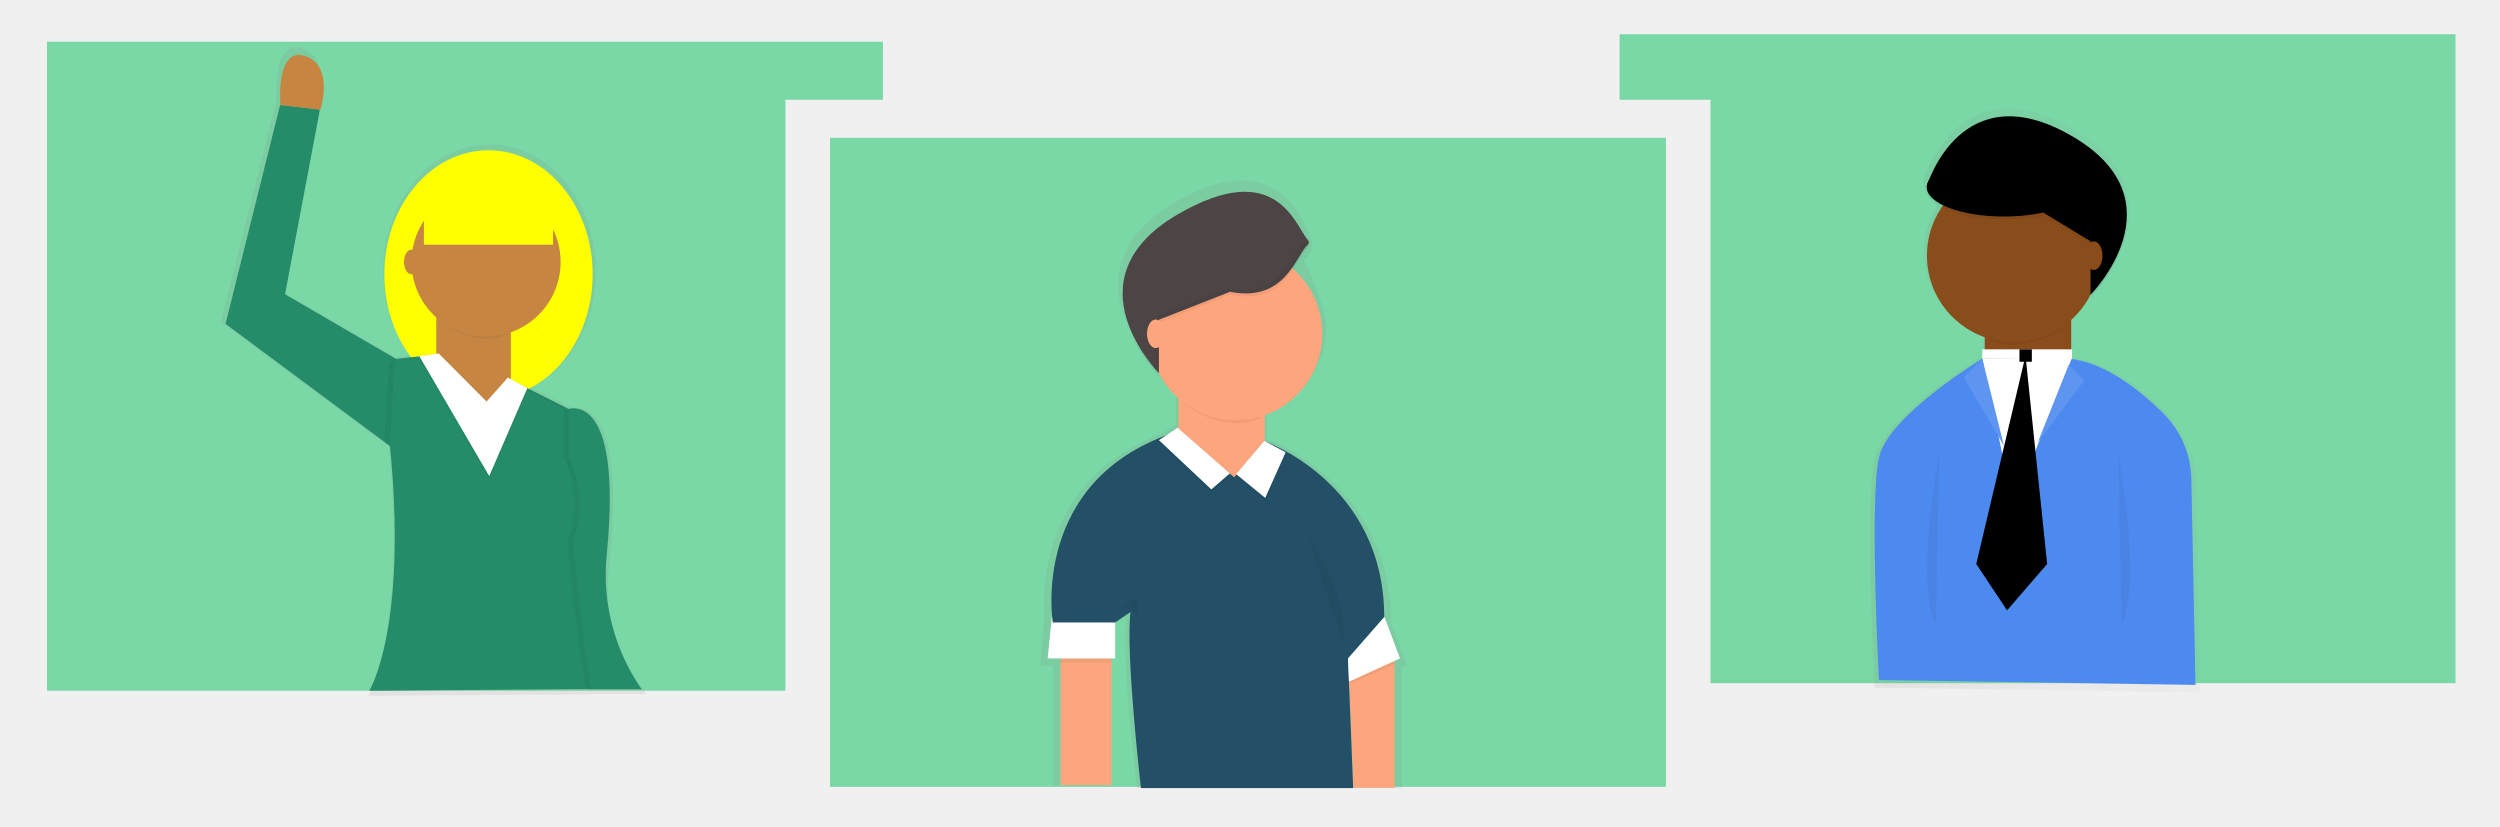
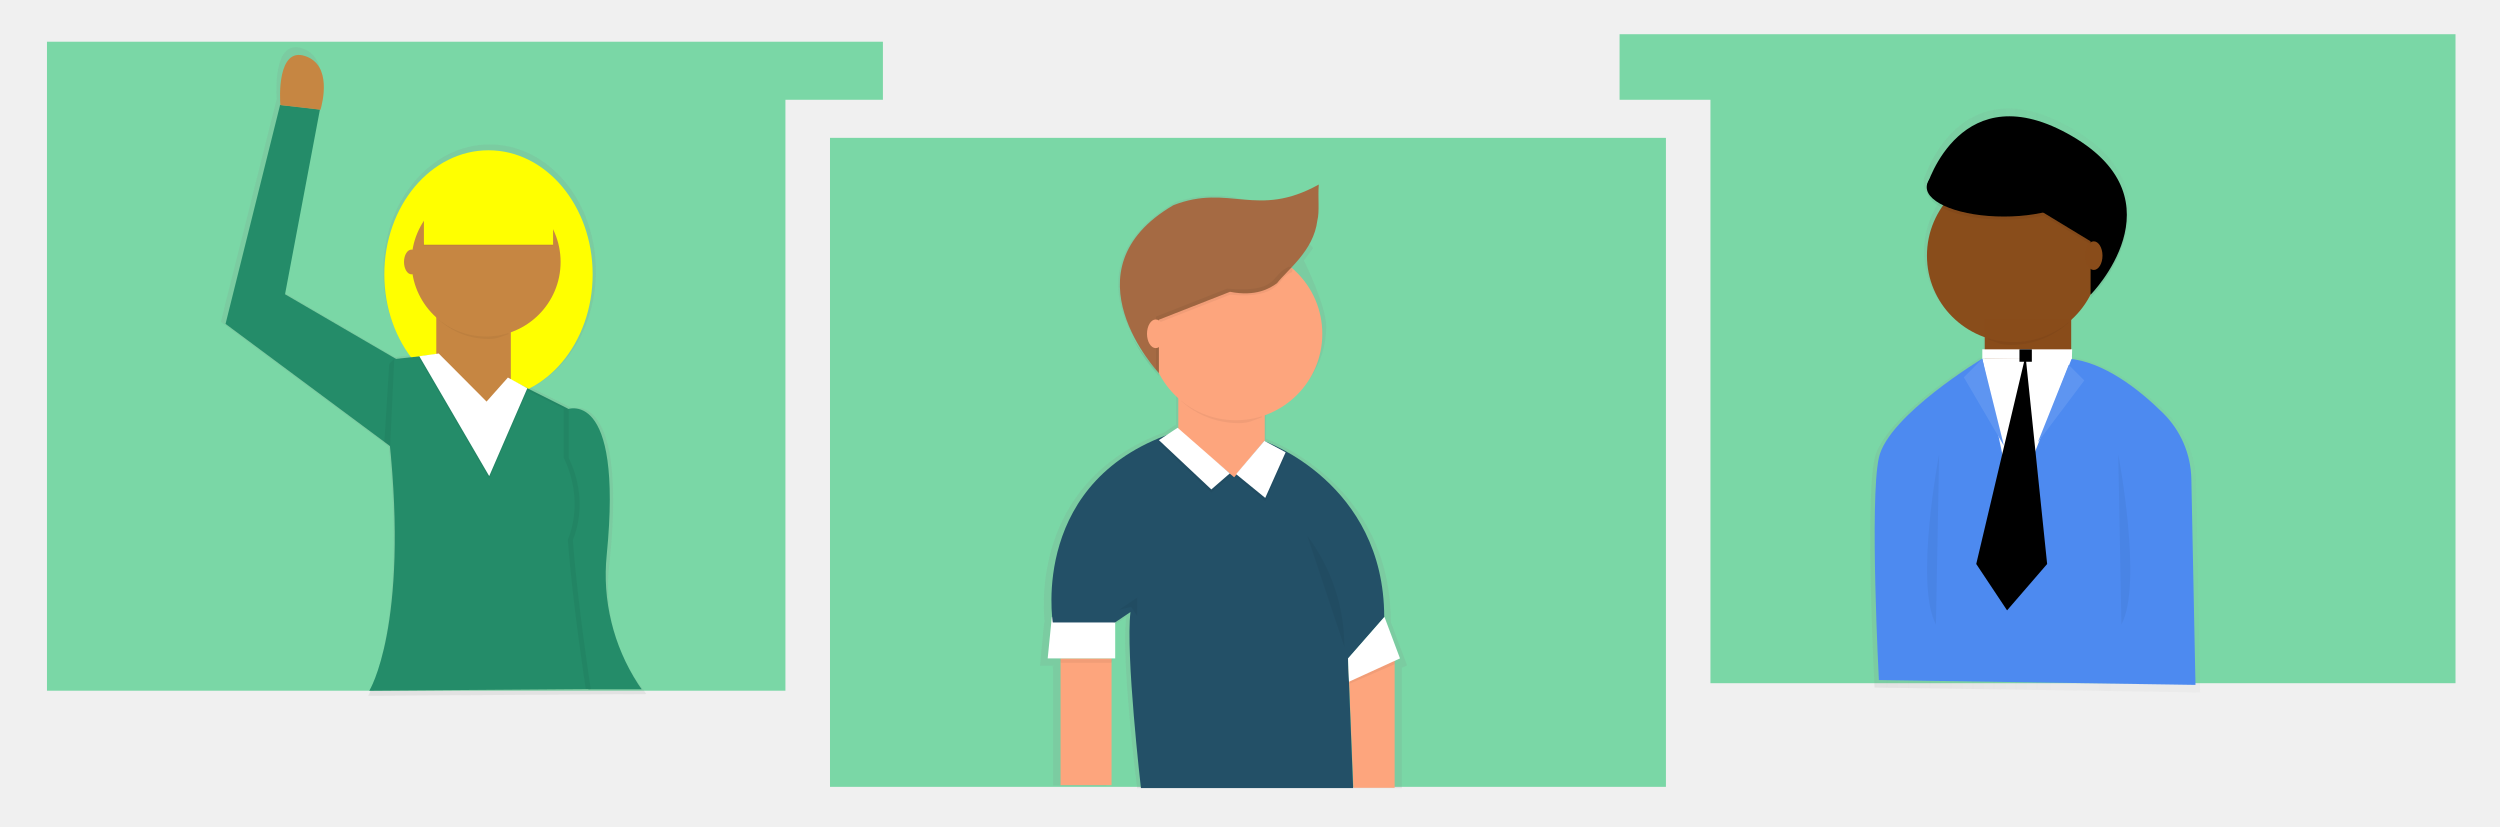
<svg xmlns="http://www.w3.org/2000/svg" version="1.1" id="_x37_47ad91c-18bb-4936-b655-cddf352f94cc" x="0" y="0" viewBox="-1942 2500 1029.7 340.4" xml:space="preserve">
  <defs id="defs91" />
  <style id="style3">.st0{fill:#f0f0f0}.st1{opacity:.5}.st2{fill:#03bd5b}.st4{fill:#fda57d}.st5{enable-background:new}.st5,.st6{opacity:5.000000e-02}.st7{fill:#4d8af0}.st8{fill:#fff}.st11{fill:#3ad29f}.st12{fill:#ff0}</style>
  <path id="path78-0-6" class="st0" d="M-912.3 2500h-381v299.3h381V2500z" />
  <path id="path78-0" class="st0" d="M-1561.8 2502.3h-381v299.3h381v-299.3z" />
  <g id="g4420" transform="translate(-24.526 -24.204)">
    <g id="g18" class="st1">
      <path id="path20" class="st2" d="M-1250.4 2538.3h344.3v267.3h-344.3v-267.3z" />
    </g>
    <g id="g22" class="st1">
      <linearGradient id="path31_1_" gradientUnits="userSpaceOnUse" x1="-1063.622" y1="2829.239" x2="-927.744" y2="2829.239" gradientTransform="translate(-83.556 -140.084)">
        <stop offset="0" stop-color="gray" stop-opacity=".25" id="stop12" />
        <stop offset=".54" stop-color="gray" stop-opacity=".12" id="stop14" />
        <stop offset="1" stop-color="gray" stop-opacity=".1" id="stop16" />
      </linearGradient>
      <path id="path31" d="M-1013 2722.3c-.2-10.5-4.5-20.6-12-28-6.8-6.6-15.8-14.3-25.7-18.9h-.1c-4.2-2-8.6-3.4-13.2-4V2655c3.4-3 6.1-6.6 8.2-10.6v1.3s15.7-15.8 15.3-34.4c.2-11.2-5.1-23.5-23.2-34-41.8-24.4-57.8 11.1-60.9 19.3-.2.4-.3.8-.4 1.2l-.1.4c-.1.4-.1.8 0 1.2v.7c0 2.7 2.3 5.3 6.3 7.3-11.2 16.8-6.8 39.5 10 50.7 2.6 1.7 5.3 3.1 8.2 4.1v10.5l-.8-1.5s-5.6 3.3-12.8 8.5c-12.1 8.6-28.7 22.2-31.2 33.5-4 18 0 94.2 0 94.2l134.1 2-1.7-87.1zm-110.8-119.9l.1.1-.1-.1zm.5.6l.1.1-.1-.1zm.5.5l.1.1-.1-.1zm4.5 3l.1.1-.1-.1zm-3.9-2.4l.2.1-.2-.1zm.6.5l.2.1-.2-.1zm.8.5l.2.2-.2-.2zm.8.5l.3.2-.3-.2zm.8.5l.3.2-.3-.2z" fill="url(#path31_1_)" />
    </g>
    <path id="path33" class="st4" d="M-1100 2655.6h35.6v52.2h-35.6v-52.2z" style="fill:#894c1a;fill-opacity:1" />
    <path id="path35" class="st5" d="M-1098.8 2663.9c3.7 1.3 5.3 2.4 9.5 2.4 8.8 0 17.2-3.2 23.7-9.1v-.4h-33.2v7.1z" />
    <circle id="circle37" class="st4" cx="-1088.2" cy="2629.5" r="35.6" style="opacity:0.99;fill:#894c1a;fill-opacity:1" />
    <ellipse id="ellipse39" cx="-1092.1" cy="2601.3" rx="31.8" ry="12.1" />
    <path id="path41" d="M-1085.7 2605.8l29.3 17.8v22s38.2-38.6-7.6-65.3c-45.8-26.7-59.8 20.4-59.8 20.4s12.6 10.2 38.1 5.1z" />
    <ellipse id="ellipse43" class="st4" cx="-1055.1" cy="2629.5" rx="3.6" ry="5.9" style="fill:#894c1a;fill-opacity:1" />
    <g id="g45" class="st6">
      <path id="path47" d="M-1056.4 2623.6l-19.5-11.8c-5.3 1.1-10.7 1.7-16.1 1.7-17.1 0-31-5.1-31.8-11.6v.7c0 6.7 14.2 12.1 31.8 12.1 5.4 0 10.8-.5 16.2-1.7l19.5 11.8-.1-1.2zm0 22.1v1.3s15.2-15.4 14.9-33.5c-.4 17.4-14.9 32.2-14.9 32.2z" />
    </g>
    <path id="path49" class="st7" d="M-1100.8 2671.8s-38.9 23.4-42.8 40.9c-3.9 17.5 0 91.6 0 91.6l130.4 2-1.7-84.8c-.2-10.3-4.4-20-11.7-27.2-9.7-9.6-24.5-21.3-39.2-22.4l-17.5 33.1-17.5-33.2z" />
    <path id="path51" class="st5" d="M-1118.8 2711.4s-10.2 53.4-1.3 70m75.1-70s10.2 53.4 1.3 70" />
    <path id="path53" class="st8" d="M-1101 2672l37-.6-24.2 61.6-12.8-61z" />
    <path id="path55" class="st8" d="M-1101 2668.1v3.9h36.9l.1-3.9h-37z" />
    <path id="path57" d="M-1085.7 2668.1h5.1v5.1h-5.1v-5.1z" />
    <path id="path59" class="st7" d="M-1101 2672l-7.6 7.6 16.5 28.2-8.9-35.8zm35.6 2.5l6.4 6.4-19.1 25.4 12.7-31.8z" />
    <path id="path61" d="M-1101 2672l-7.6 7.6 16.5 28.2-8.9-35.8zm35.6 2.5l6.4 6.4-19.1 25.4 12.7-31.8z" opacity=".1" fill="#fff" />
    <path id="path63" d="M-1083.2 2670.7l-20.3 85.8 12.7 19.1 16.5-19.1-8.9-85.8z" />
  </g>
  <g id="g142" transform="matrix(-1 0 0 1 -1197.85 -63.316)" class="st1">
    <path id="path144" class="st2" d="M380.5 2580.5h344.3v267.3H380.5v-267.3z" style="fill:#03bd5b;fill-opacity:1" />
  </g>
  <g id="g5008">
    <g id="g146" transform="matrix(-1 0 0 1 -1197.85 -63.316)" class="st1">
      <linearGradient id="path155_1_" gradientUnits="userSpaceOnUse" x1="2201.22" y1="2895.533" x2="2376.52" y2="2895.533" gradientTransform="matrix(-1 0 0 1 2679.12 -179.196)">
        <stop offset="0" stop-color="gray" stop-opacity=".25" id="stop40" />
        <stop offset=".54" stop-color="gray" stop-opacity=".12" id="stop42" />
        <stop offset="1" stop-color="gray" stop-opacity=".1" id="stop44" />
      </linearGradient>
      <path id="path155" d="M584 2747.4l1-.8 1.4-1.1 66.8-49.6-23-91.8v-.3c.2-2.8 1.3-24.5-10.5-20.6-11.4 3.8-7.2 19.8-6.4 22.5l.1.4 14.6 77.2-46.4 27.1-6.4-.7c7.3-10.1 11.2-22.2 11.1-34.7 0-28.8-19.6-52.2-43.8-52.2-24.2 0-43.8 23.3-43.8 52.2 0 21.6 11 40.1 26.7 48l-16.6 8.3v.1c-4.8-1-22.8-.7-15.5 65.6 1.8 16.1-2 32.2-10.8 45.8l-4.6 6.4 114.3.7h.3c.2.1-16-25.9-8.5-102.5z" fill="url(#path155_1_)" />
    </g>
    <path id="path157" class="st11" d="M-1708.8 2668.7s23.6-10.2 16.7 59.8c-1.9 18.7 2.7 37.4 12.9 53.2l1.5 2.2h-21.9l-16.5-17.5 7.3-97.7zm-117.9-125.2v-.3l16.5 1.9-.1.4-14.3 75.7 49.1 28.6-2 36.8-71.6-53.2 22.4-89.9z" style="fill:#248c69;fill-opacity:1" />
    <ellipse id="ellipse159" class="st12" cx="-1740.8" cy="2613" rx="42.9" ry="51.1" />
    <path id="path161" class="st4" d="M-1731.6 2630.4h-30.7v45h30.7v-45z" style="fill:#c68642;fill-opacity:1" />
    <path id="path163" class="st11" d="M-1740.8 2668.3l8.2-12.3 24.5 12.3v20.3s8.9 15.7 1.7 33.8c2 26.6 7.4 61.4 7.4 61.4l-90.9.7s16.4-26.2 8.2-103.9l2-32.7 18.4-2 20.5 22.4z" style="fill:#248c69;fill-opacity:1" />
    <path id="path165" class="st5" d="M-1779.6 2647.8l-2.1 2.1-2 32.2 2.4 1.8 1.7-36.1zm47-10.2c-3.2 1.1-4.6 2-8.2 2-7.6 0-14.8-2.8-20.5-7.9v-.3h28.6l.1 6.2z" />
    <circle id="circle167" class="st4" cx="-1741.8" cy="2607.9" r="30.7" style="fill:#c68642;fill-opacity:1" />
    <ellipse id="ellipse169" class="st4" cx="-1772.5" cy="2607.9" rx="3.1" ry="5.1" style="fill:#c68642;fill-opacity:1" />
    <path id="path171" class="st5" d="M-1714.9 2598.3v1.5h-52.7v1.4h53.4l-.7-2.9z" />
    <path id="path173" class="st12" d="M-1714.2 2574.2h-53.2v26.6h53.2v-26.6z" />
    <path id="path175" class="st4" d="M-1816.3 2523.1c11.2 3.7 7.1 19.4 6.3 22.1l-16.5-1.9c-.3-2.8-1.3-24.1 10.2-20.2z" style="fill:#c68642;fill-opacity:1" />
    <g id="g177" transform="matrix(-1 0 0 1 -1197.85 -63.316)" class="st6">
      <path id="path179" d="M502.9 2847.1s5.4-34.8 7.4-61.4c-7.2-18 1.7-33.8 1.7-33.8v-20.3l22.9-11.4-.5-.8-24.5 12.3v20.3s-8.9 15.8-1.7 33.8c-2 26.6-7.4 61.4-7.4 61.4l90.9.7-88.8-.8zm41.8-115.5l20.3-22.3-2-.2-19.2 21.1.9 1.4z" />
    </g>
    <path id="path181" class="st5" d="M-1724.8 2661l-15.7 36.2-28.8-49.4 8-1.1 19.7 19.8 8.8-9.9 8 4.4z" />
    <path id="path183" class="st8" d="M-1724.8 2659.9l-15.7 36.2-28.8-49.4 8-1.1 19.7 19.8 8.8-9.9 8 4.4z" />
  </g>
  <path id="path78" class="st0" d="M-1237.5 2541.1h-381v299.3h381v-299.3z" />
  <g style="opacity:0.5" class="st1" transform="matrix(-1,0,0,1,-1183.841,16.083)" id="g80">
    <path style="fill:#03bd5b" d="m 72,2540.7 344.3,0 0,267.3 -344.3,0 0,-267.3 z" class="st2" id="path82" />
  </g>
  <g id="g4244">
    <g id="g84" transform="matrix(-1,0,0,1,-1183.841,16.083)" class="st1" style="opacity:0.5">
      <linearGradient id="path93_1_" gradientUnits="userSpaceOnUse" x1="2514.739" y1="2783.281" x2="2665.939" y2="2783.281" gradientTransform="matrix(-1,0,0,1,2693.13,-99.797)">
        <stop offset="0" stop-color="gray" stop-opacity=".25" id="stop67" />
        <stop offset=".54" stop-color="gray" stop-opacity=".12" id="stop69" />
        <stop offset="1" stop-color="gray" stop-opacity=".1" id="stop71" />
      </linearGradient>
-       <path id="path93" d="m 324.2,2758.1 5.6,0 -1.7,-17.8 -0.2,0 c 1.1,-10.9 2.6,-59.1 -49.2,-78.3 l -4.6,-3.1 -0.3,0.3 0,-13 c 3.4,-3 6.3,-6.7 8.3,-10.8 l 0,1.3 c 4.6,-4.9 8.3,-10.5 11.2,-16.6 -2.7,5 -6,9.7 -9.9,13.9 l 0,-0.1 c 6.5,-7.4 33.1,-41.9 -9.3,-66.7 -47.8,-27.9 -56.8,18.9 -56.8,18.9 l 3.8,5.1 c 0,0 -9.2,18.5 -9.2,27.3 0,15.7 9.9,29.8 24.8,35 l 0,11.1 c -3.4,1.3 -51.4,19.8 -51.4,75.6 l -6.7,17.8 2.2,1 0,49.6 109,0 c 0,0 6.7,-52.8 4.5,-70.6 l 6.7,4.4 0,15.6 1.5,0 0,0.4 -0.4,0 0.4,1.4 0,47.7 21.9,0 0,-47.7 0.2,-1.4 -0.2,0 -0.2,-0.3 z m -123.7,4.1 0.2,-4.1 -0.2,4.1 z" style="fill:url(#path93_1_)" />
+       <path id="path93" d="m 324.2,2758.1 5.6,0 -1.7,-17.8 -0.2,0 c 1.1,-10.9 2.6,-59.1 -49.2,-78.3 l -4.6,-3.1 -0.3,0.3 0,-13 c 3.4,-3 6.3,-6.7 8.3,-10.8 l 0,1.3 c 4.6,-4.9 8.3,-10.5 11.2,-16.6 -2.7,5 -6,9.7 -9.9,13.9 l 0,-0.1 c 6.5,-7.4 33.1,-41.9 -9.3,-66.7 -36.413,-11.957 -56.493,19.329 -56.8,18.9 l 3.8,5.1 c 0,0 -9.2,18.5 -9.2,27.3 0,15.7 9.9,29.8 24.8,35 l 0,11.1 c -3.4,1.3 -51.4,19.8 -51.4,75.6 l -6.7,17.8 2.2,1 0,49.6 109,0 c 0,0 6.7,-52.8 4.5,-70.6 l 6.7,4.4 0,15.6 1.5,0 0,0.4 -0.4,0 0.4,1.4 0,47.7 21.9,0 0,-47.7 0.2,-1.4 -0.2,0 z m -123.7,4.1 0.2,-4.1 z" style="fill:url(#path93_1_)" />
    </g>
    <path id="path95" class="st4" d="m -1421.073,2663.583 -35.6,0 0,52.2 35.6,0 0,-52.2 z" style="fill:#fda57d" />
    <path id="path97" class="st5" d="m -1422.273,2671.883 c -3.7,1.3 -5.3,2.4 -9.5,2.4 -8.8,0 -17.2,-3.2 -23.7,-9.1 l 0,-0.4 33.2,0 0,7.1 z" style="enable-background:new" />
    <circle id="circle99" class="st4" cx="-1432.973" cy="2637.483" r="35.6" style="fill:#fda57d" />
-     <path id="path101" d="m -1435.373,2620.183 -29.3,11.5 0,22 c 0,0 -38.2,-38.5 7.6,-65.3 41.2,-24 48.6,4.9 53.8,10.5 0.5,0.5 0.5,1.4 -0.1,1.9 -5,4.7 -9.3,23.9 -32,19.4 z" style="fill:#4d4545" />
+     <path id="path101" d="m -1435.373,2620.183 -29.3,11.5 0,22 c 0,0 -39.855,-42.361 5.945,-69.161 23.104,-9.04 34.357,5.679 59.902,-8.515 -0.413,5.425 0.377,11.165 -0.582,14.796 -1.547,12.575 -12.286,20.224 -16.609,25.837 -2.948,2.165 -8.77,5.642 -19.357,3.543 z" style="fill:#a56a43;fill-opacity:1" />
    <path id="path103" class="st4" d="m -1484.173,2771.183 -21,0 0,52.2 21,0 0,-52.2 z" style="fill:#fda57d" />
    <path id="path105" class="st8" d="m -1482.673,2756.283 0,14.9 -27.8,0 1.7,-17.1 26.1,2.2 z" style="fill:#ffffff" />
    <path id="path107" class="st4" d="m -1367.573,2771.183 0,53.3 -17,0 -2,-49.4 19,-3.9 z" style="fill:#fda57d" />
    <path id="path109" d="m -1433.673,2696.583 12.4,-14.9 c 0,0 49.4,17.1 49.4,72.5 l -14.9,17.1 2.1,53.3 -87.4,0 c 0,0 -6.4,-55.4 -4.3,-72.5 l -6.4,4.3 -25.6,0 c 0,0 -9.8,-59.7 52,-78.9 l 22.7,19.1 z" style="fill:#235067" />
    <path id="path111" class="st8" d="m -1371.773,2754.083 6.4,17.1 -21,9.6 -0.4,-9.6 15,-17.1 z" style="fill:#ffffff" />
    <path id="path113" class="st5" d="m -1412.473,2687.583 -8.4,18.8 -12,-9.9 11.6,-13.6 8.8,4.7 z" style="enable-background:new" />
    <path id="path115" class="st8" d="m -1412.473,2686.283 -8.4,18.8 -12,-9.8 11.6,-13.7 8.8,4.7 z" style="fill:#ffffff" />
    <path id="path117" class="st5" d="m -1456.973,2677.383 -7.7,5.1 21.6,20.4 7.6,-6.6 -21.5,-18.9 z" style="enable-background:new" />
    <path id="path119" class="st8" d="m -1456.973,2676.183 -7.7,5.1 21.6,20.3 7.6,-6.6 -21.5,-18.8 z" style="fill:#ffffff" />
-     <path id="path121" class="st5" d="m -1388.273,2766.483 c 0,-16.5 -5.3,-32.6 -15.3,-45.8 m -70,33.1 0,-7.7 -7.6,5.1 5.1,-1.2 2.5,3.8 z m -10.2,17.8 -0.4,1.4 -20.9,0 -0.3,-1.4 21.6,0 z m 116.2,0.6 0,1.4 -18.7,8.1 0.5,-1.2 18.2,-8.3 z m -107.8,-133.1 c 2.6,4.8 5.8,9.3 9.5,13.3 l 0,-22 29.3,-11.5 c 21.9,4.4 25.4,-13.2 31.5,-18.9 0.5,-0.5 1.4,-0.5 1.9,0.1 0.5,0.5 0.5,1.4 -0.1,1.9 -5.1,4.8 -9.4,24 -32.1,19.4 l -29.3,11.5 0,22 c -4.4,-4.7 -8,-10 -10.7,-15.8 z" style="enable-background:new" />
+     <path id="path121" class="st5" d="m -1388.273,2766.483 c 0,-16.5 -5.3,-32.6 -15.3,-45.8 m -70,33.1 0,-7.7 -7.6,5.1 5.1,-1.2 z m -10.2,17.8 -0.4,1.4 -20.9,0 -0.3,-1.4 z m 116.2,0.6 0,1.4 -18.7,8.1 0.5,-1.2 z m -107.8,-133.1 c 2.6,4.8 5.8,9.3 9.5,13.3 l 0,-22 29.3,-11.5 c 21.059,1.757 17.877,-5.194 24.674,-8.662 0.5,-0.5 1.4,-0.5 1.9,0.1 0.5,0.5 0.5,1.4 -0.1,1.9 -5.837,1.715 -3.845,11.243 -25.274,9.162 l -29.3,11.5 0,22 c -4.4,-4.7 -8,-10 -10.7,-15.8 z" style="enable-background:new" />
    <ellipse id="ellipse123" class="st4" cx="-1465.973" cy="2637.483" rx="3.6" ry="5.9" style="fill:#fda57d" />
  </g>
</svg>
